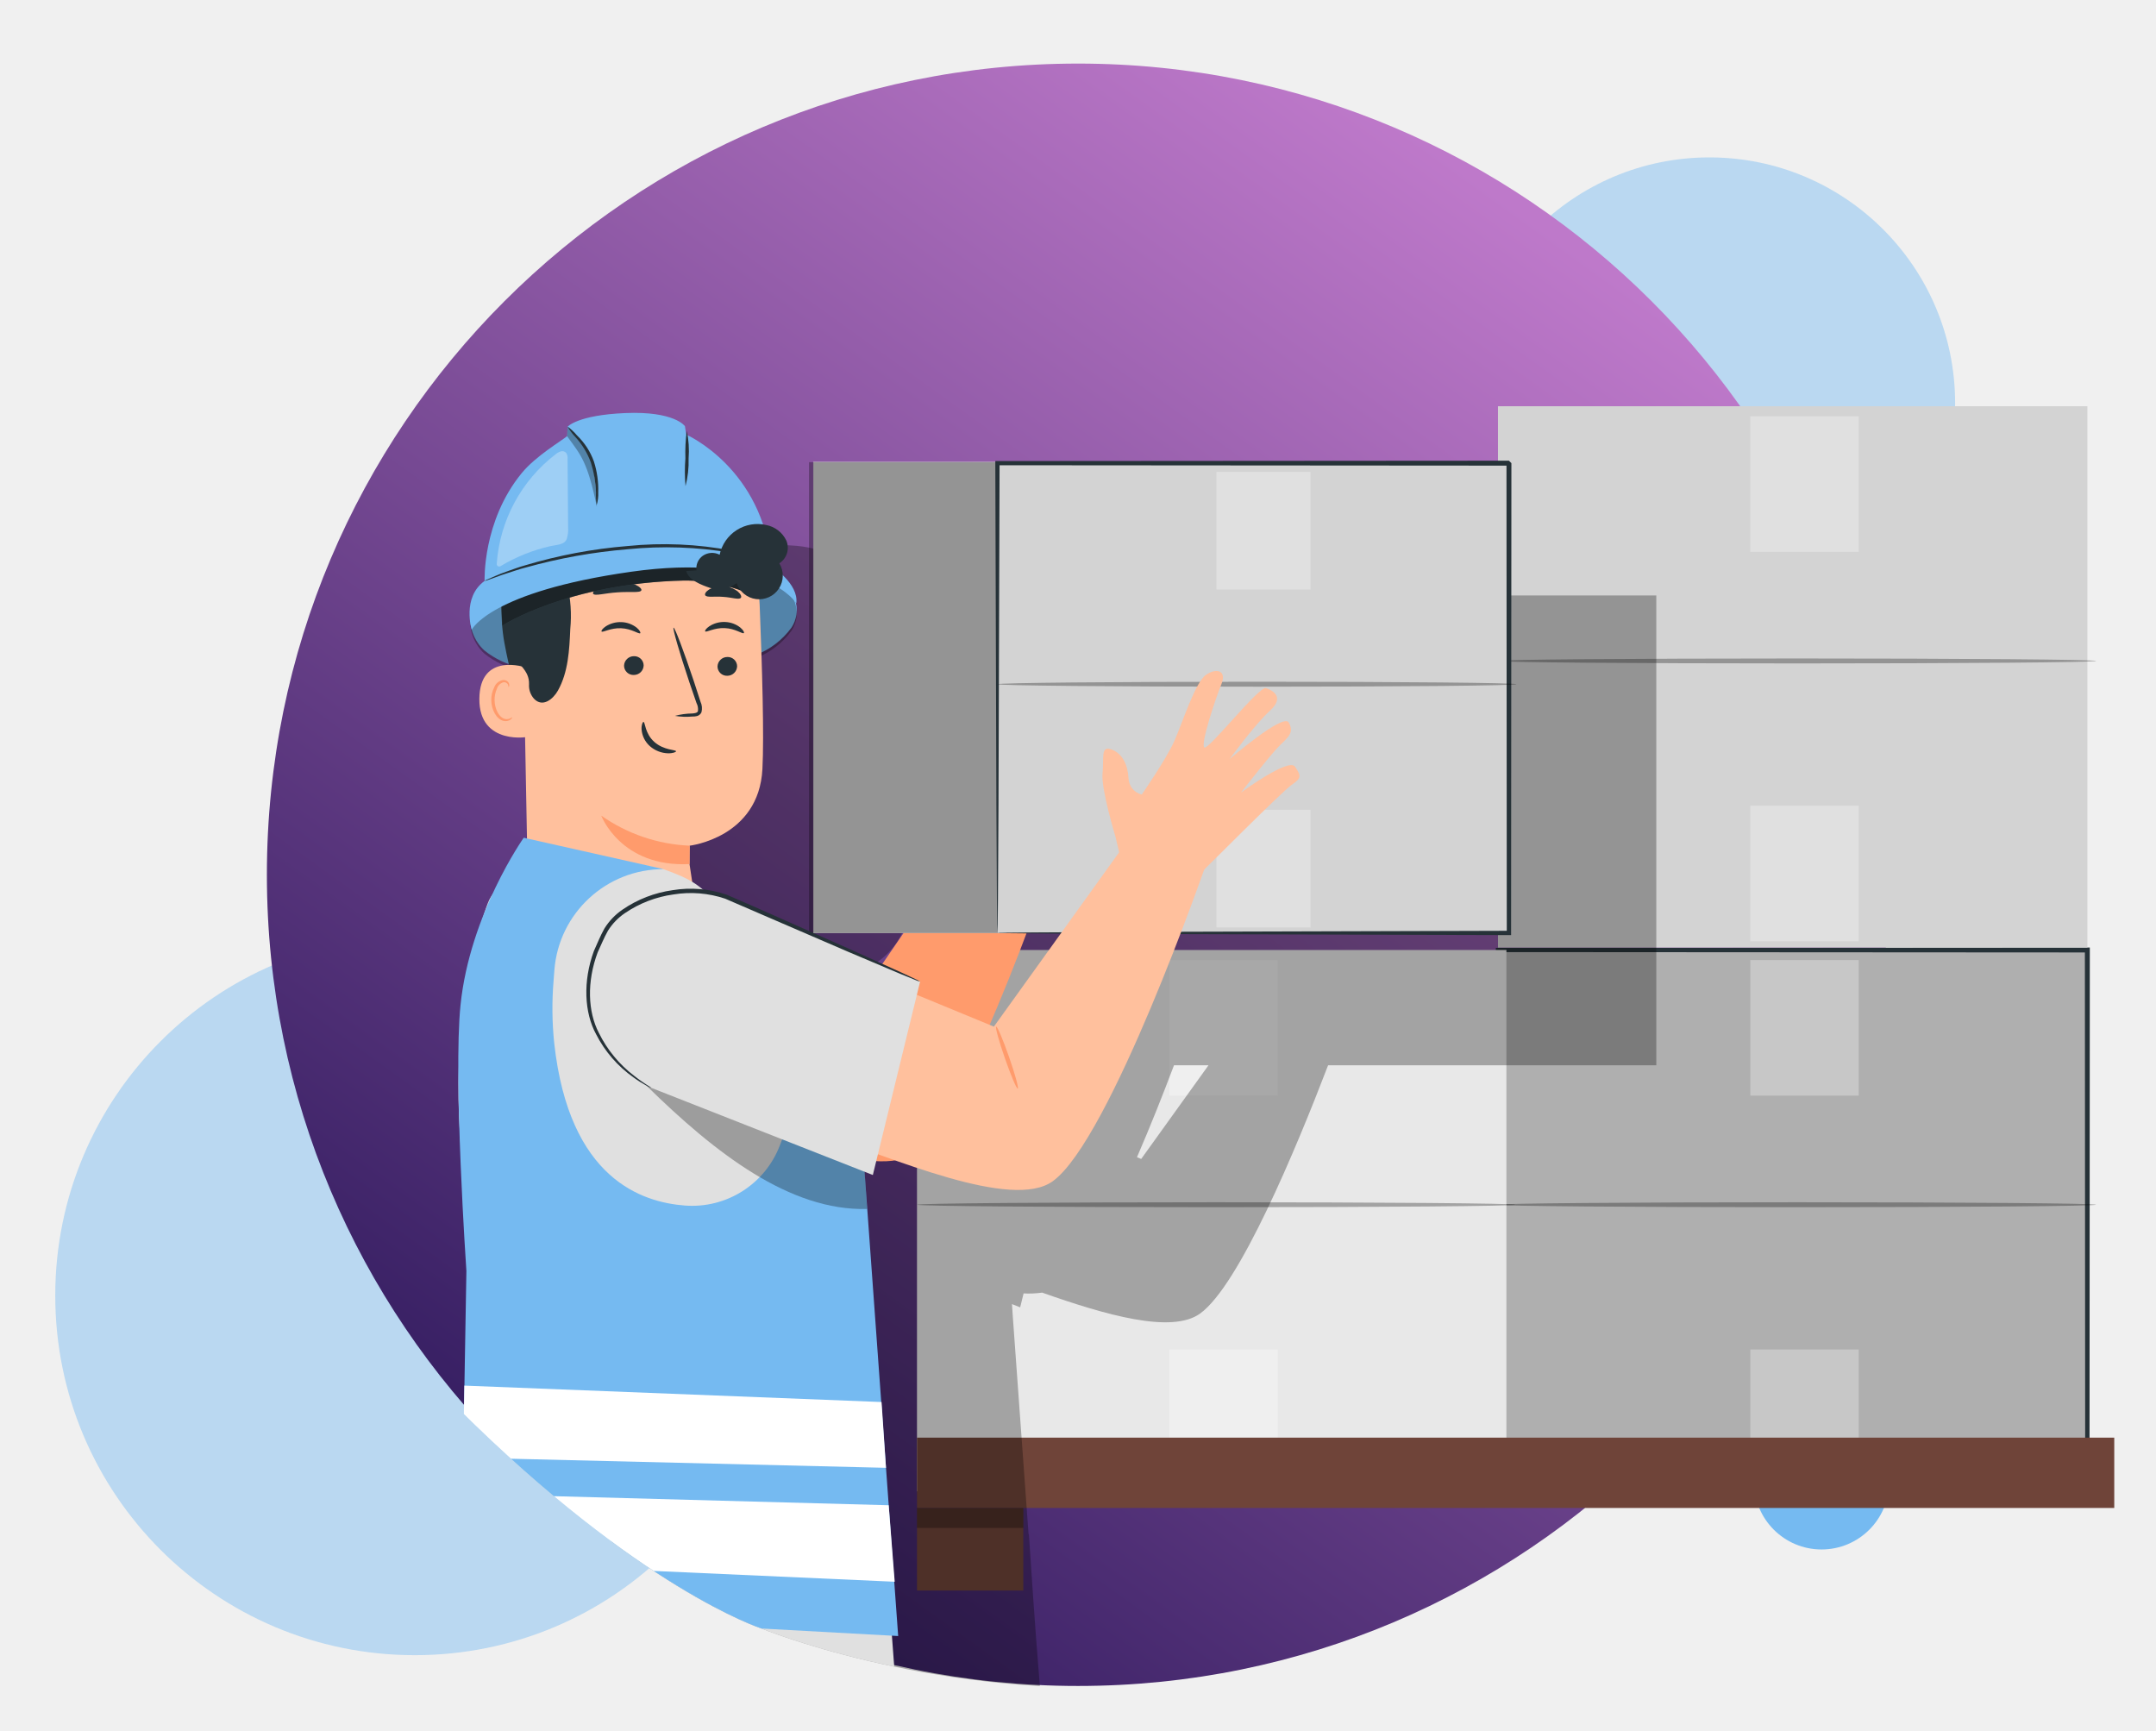
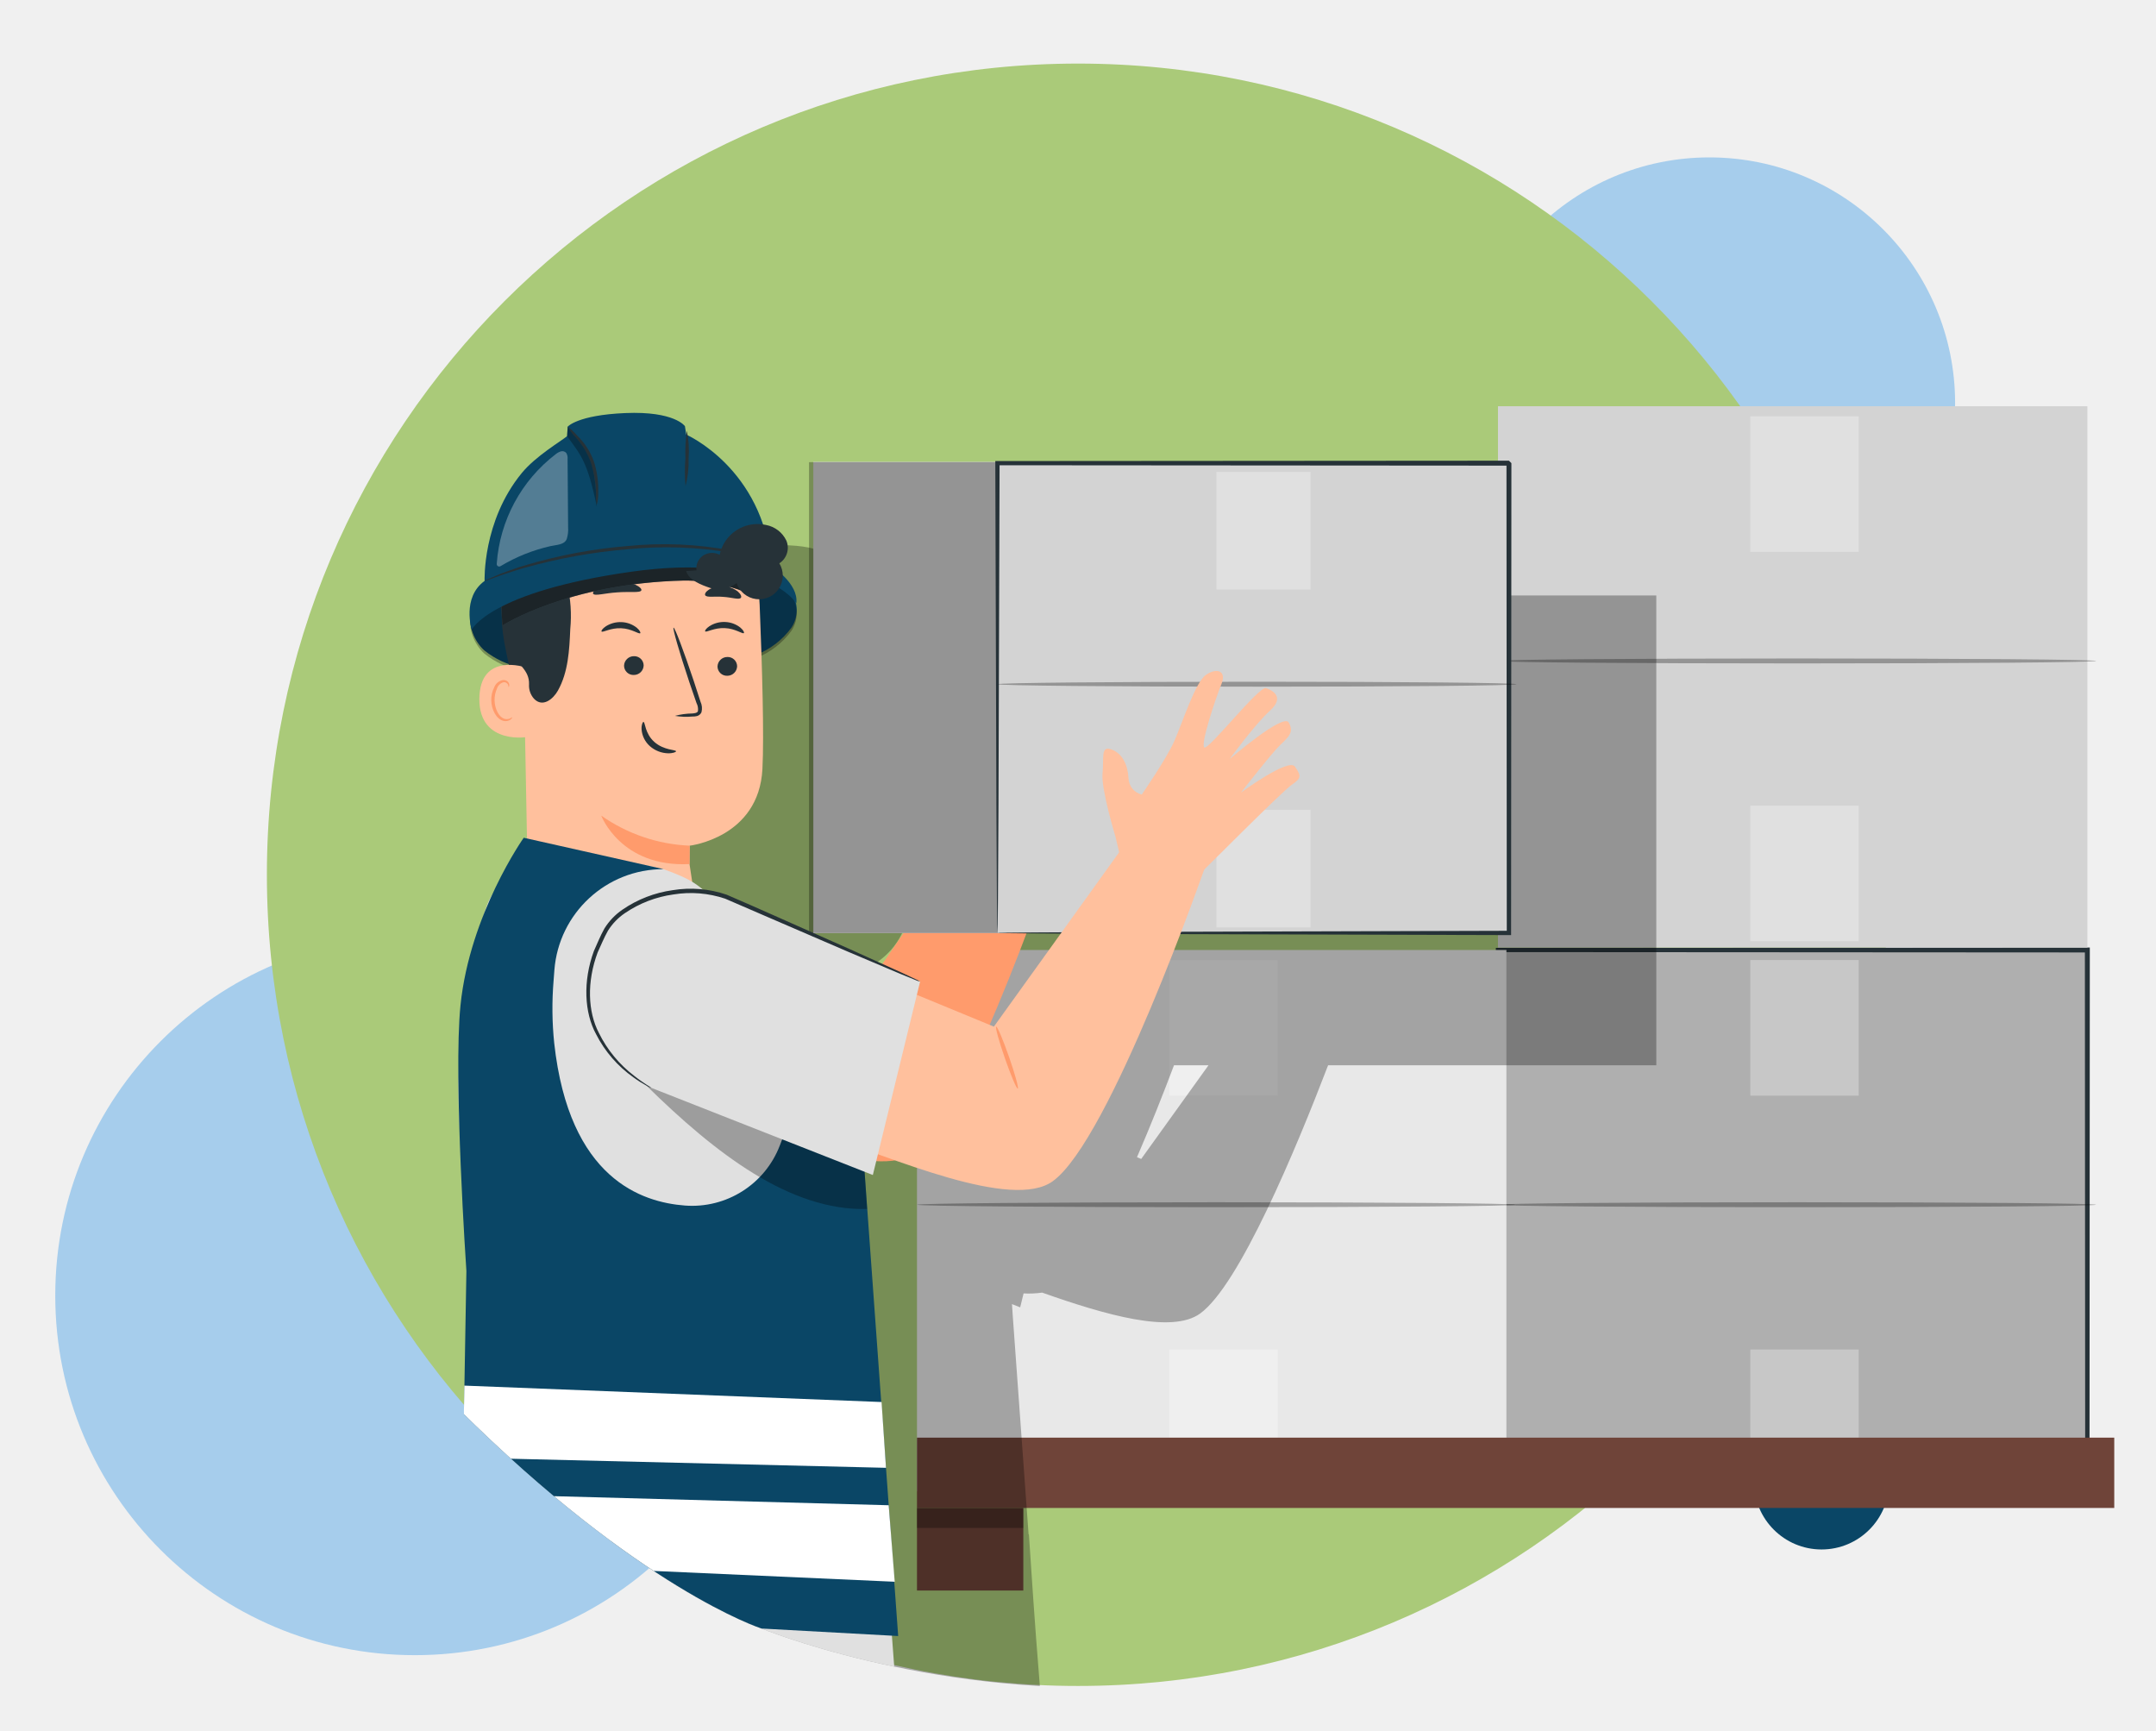
<svg xmlns="http://www.w3.org/2000/svg" width="400" height="321" viewBox="0 0 400 321">
  <defs>
-     <linearGradient id="linear-gradient" x1="0.814" y1="0.117" x2="0.236" y2="0.921" gradientUnits="objectBoundingBox">
-       <stop offset="0" stop-color="#be79ca" />
-       <stop offset="1" stop-color="#371f63" />
-     </linearGradient>
    <clipPath id="clip-path">
      <path id="Trazado_873802" data-name="Trazado 873802" d="M0,0H400V321L283.636,288.239S248.387,311.13,210,312.885s-68.832-10.82-68.832-10.82S118.659,294.774,85,261.295,0,321,0,321Z" transform="translate(1020 5255)" fill="#fff" stroke="#707070" stroke-width="1" />
    </clipPath>
    <clipPath id="clip-path-2">
      <rect id="Rectángulo_401260" data-name="Rectángulo 401260" width="307.256" height="283.268" fill="none" />
    </clipPath>
    <clipPath id="clip-path-4">
      <rect id="Rectángulo_401216" data-name="Rectángulo 401216" width="20.114" height="25.144" fill="none" />
    </clipPath>
    <clipPath id="clip-path-6">
      <rect id="Rectángulo_401219" data-name="Rectángulo 401219" width="110.955" height="0.92" fill="none" />
    </clipPath>
    <clipPath id="clip-path-9">
      <rect id="Rectángulo_401225" data-name="Rectángulo 401225" width="110.955" height="0.921" fill="none" />
    </clipPath>
    <clipPath id="clip-path-12">
      <rect id="Rectángulo_401231" data-name="Rectángulo 401231" width="110.954" height="0.92" fill="none" />
    </clipPath>
    <clipPath id="clip-path-13">
      <rect id="Rectángulo_401241" data-name="Rectángulo 401241" width="19.726" height="3.702" fill="none" />
    </clipPath>
    <clipPath id="clip-path-15">
      <rect id="Rectángulo_401243" data-name="Rectángulo 401243" width="194.96" height="257.482" fill="none" />
    </clipPath>
    <clipPath id="clip-path-17">
      <rect id="Rectángulo_401247" data-name="Rectángulo 401247" width="35.905" height="87.341" fill="none" />
    </clipPath>
    <clipPath id="clip-path-18">
      <rect id="Rectángulo_401250" data-name="Rectángulo 401250" width="17.455" height="21.82" fill="none" />
    </clipPath>
    <clipPath id="clip-path-20">
      <rect id="Rectángulo_401253" data-name="Rectángulo 401253" width="96.286" height="0.921" fill="none" />
    </clipPath>
    <clipPath id="clip-path-21">
      <rect id="Rectángulo_401254" data-name="Rectángulo 401254" width="60.566" height="23.113" fill="none" />
    </clipPath>
    <clipPath id="clip-path-22">
      <rect id="Rectángulo_401255" data-name="Rectángulo 401255" width="48.037" height="12.881" fill="none" />
    </clipPath>
    <clipPath id="clip-path-23">
      <rect id="Rectángulo_401256" data-name="Rectángulo 401256" width="5.53" height="14.917" fill="none" />
    </clipPath>
    <clipPath id="clip-path-24">
      <rect id="Rectángulo_401257" data-name="Rectángulo 401257" width="13.245" height="21.392" fill="none" />
    </clipPath>
    <clipPath id="clip-path-25">
      <rect id="Rectángulo_401258" data-name="Rectángulo 401258" width="40.929" height="22.879" fill="none" />
    </clipPath>
  </defs>
-   <g id="Grupo_1102802" data-name="Grupo 1102802" transform="translate(-180 -22853.916)">
+   <g id="Grupo_1204398" data-name="Grupo 1204398" transform="translate(-180 -22853.916)">
    <g id="Grupo_1100882" data-name="Grupo 1100882" transform="translate(-840 17598.916)">
      <g id="Grupo_1099960" data-name="Grupo 1099960" transform="translate(13718.387 17874.502)">
-         <path id="Trazado_145968" data-name="Trazado 145968" d="M66.711,0a66.711,66.711,0,1,0,66.711,66.711A66.711,66.711,0,0,0,66.711,0Z" transform="translate(-12688.135 -12445.871)" fill="#75baf1" opacity="0.444" />
-         <path id="Trazado_145969" data-name="Trazado 145969" d="M45.584,0A45.584,45.584,0,1,0,91.168,45.584,45.584,45.584,0,0,0,45.584,0Z" transform="translate(-12426.826 -12590.302)" fill="#75baf1" opacity="0.444" />
+         <path id="Trazado_145968" data-name="Trazado 145968" d="M66.711,0a66.711,66.711,0,1,0,66.711,66.711A66.711,66.711,0,0,0,66.711,0Z" transform="translate(-12688.135 -12445.871)" fill="#a6cdec" />
+         <path id="Trazado_145969" data-name="Trazado 145969" d="M45.584,0A45.584,45.584,0,1,0,91.168,45.584,45.584,45.584,0,0,0,45.584,0Z" transform="translate(-12426.826 -12590.302)" fill="#a6cdec" />
        <rect id="Rectángulo_34812" data-name="Rectángulo 34812" width="400" height="300" transform="translate(-12698.387 -12607.222)" fill="none" />
-         <path id="Trazado_145967" data-name="Trazado 145967" d="M150.485,0A150.485,150.485,0,1,0,300.971,150.485,150.485,150.485,0,0,0,150.485,0Z" transform="translate(-12648.872 -12607.707)" fill="url(#linear-gradient)" />
-         <path id="Trazado_145971" data-name="Trazado 145971" d="M12.533,0A12.533,12.533,0,1,0,25.066,12.533,12.533,12.533,0,0,0,12.533,0Z" transform="translate(-12372.968 -12357.124)" fill="#75baf1" />
+         <path id="Trazado_145967" data-name="Trazado 145967" d="M150.485,0A150.485,150.485,0,1,0,300.971,150.485,150.485,150.485,0,0,0,150.485,0Z" transform="translate(-12648.872 -12607.707)" fill="#aaca79" />
+         <path id="Trazado_145971" data-name="Trazado 145971" d="M12.533,0A12.533,12.533,0,1,0,25.066,12.533,12.533,12.533,0,0,0,12.533,0Z" transform="translate(-12372.968 -12357.124)" fill="#0a4666" />
        <path id="Elipse_4044" data-name="Elipse 4044" d="M17,4.594A12.4,12.4,0,1,1,4.594,17,12.417,12.417,0,0,1,17,4.594M17,0a17,17,0,1,0,17,17A17,17,0,0,0,17,0Z" transform="translate(-12406.962 -12500.362)" fill="#fff" />
      </g>
      <g id="Enmascarar_grupo_1098691" data-name="Enmascarar grupo 1098691" clip-path="url(#clip-path)">
        <g id="Grupo_1100956" data-name="Grupo 1100956" transform="translate(1105 5330.355)">
          <g id="Grupo_1100955" data-name="Grupo 1100955" transform="translate(0 0)" clip-path="url(#clip-path-2)">
            <rect id="Rectángulo_401214" data-name="Rectángulo 401214" width="109.354" height="100.431" transform="translate(192.917 100.878)" fill="#afafaf" />
            <g id="Grupo_1100920" data-name="Grupo 1100920">
              <g id="Grupo_1100919" data-name="Grupo 1100919" clip-path="url(#clip-path-2)">
                <path id="Trazado_873877" data-name="Trazado 873877" d="M2.952,157.714s.03-.654.044-1.88q.016-1.885.044-5.4c.025-4.741.058-11.641.1-20.411.049-17.561.118-42.616.2-72.741l-.392.392,109.345.067h.009l-.459-.459c.021,36.6.041,71,.057,100.431l.4-.4-79.071.2-22.309.106-5.913.048-1.529.023a5.023,5.023,0,0,0-.532.023,3.666,3.666,0,0,0,.488.023l1.484.023,5.834.048,22.217.106,79.33.2.4,0v-.4c.016-29.435.035-63.835.057-100.431v-.461h-.47L2.952,56.891H2.56v.392c.083,30.227.154,55.369.2,72.988.044,8.735.078,15.6.1,20.325q.029,3.462.044,5.323c.016,1.2.044,1.8.044,1.8" transform="translate(189.964 43.595)" fill="#263238" />
                <g id="Grupo_1100885" data-name="Grupo 1100885" transform="translate(239.731 102.751)" opacity="0.3">
                  <g id="Grupo_1100884" data-name="Grupo 1100884">
                    <g id="Grupo_1100883" data-name="Grupo 1100883" clip-path="url(#clip-path-4)">
                      <rect id="Rectángulo_401215" data-name="Rectángulo 401215" width="20.114" height="25.144" transform="translate(0 0)" fill="#fff" />
                    </g>
                  </g>
                </g>
                <g id="Grupo_1100888" data-name="Grupo 1100888" transform="translate(239.731 174.991)" opacity="0.3">
                  <g id="Grupo_1100887" data-name="Grupo 1100887">
                    <g id="Grupo_1100886" data-name="Grupo 1100886" clip-path="url(#clip-path-4)">
                      <rect id="Rectángulo_401217" data-name="Rectángulo 401217" width="20.114" height="25.144" transform="translate(0 -0.001)" fill="#fff" />
                    </g>
                  </g>
                </g>
                <g id="Grupo_1100891" data-name="Grupo 1100891" transform="translate(192.93 147.676)" opacity="0.3">
                  <g id="Grupo_1100890" data-name="Grupo 1100890">
                    <g id="Grupo_1100889" data-name="Grupo 1100889" clip-path="url(#clip-path-6)">
                      <path id="Trazado_873878" data-name="Trazado 873878" d="M1.908,84.024c0,.254,24.84.459,55.475.459s55.48-.2,55.48-.459-24.835-.459-55.48-.459-55.475.205-55.475.459" transform="translate(-1.909 -83.564)" />
                    </g>
                  </g>
                </g>
                <path id="Trazado_873924" data-name="Trazado 873924" d="M0,0H109.354V100.431H0Z" transform="translate(192.917 0)" fill="#d3d3d3" />
                <g id="Grupo_1100894" data-name="Grupo 1100894" transform="translate(239.731 1.875)" opacity="0.3">
                  <g id="Grupo_1100893" data-name="Grupo 1100893">
                    <g id="Grupo_1100892" data-name="Grupo 1100892" clip-path="url(#clip-path-4)">
                      <rect id="Rectángulo_401221" data-name="Rectángulo 401221" width="20.114" height="25.144" transform="translate(0)" fill="#fff" />
                    </g>
                  </g>
                </g>
                <g id="Grupo_1100897" data-name="Grupo 1100897" transform="translate(239.731 74.114)" opacity="0.3">
                  <g id="Grupo_1100896" data-name="Grupo 1100896">
                    <g id="Grupo_1100895" data-name="Grupo 1100895" clip-path="url(#clip-path-4)">
                      <rect id="Rectángulo_401223" data-name="Rectángulo 401223" width="20.114" height="25.144" transform="translate(0)" fill="#fff" />
                    </g>
                  </g>
                </g>
                <g id="Grupo_1100900" data-name="Grupo 1100900" transform="translate(192.93 46.799)" opacity="0.3">
                  <g id="Grupo_1100899" data-name="Grupo 1100899">
                    <g id="Grupo_1100898" data-name="Grupo 1100898" clip-path="url(#clip-path-9)">
                      <path id="Trazado_873879" data-name="Trazado 873879" d="M1.908,26.941c0,.256,24.84.461,55.475.461s55.48-.2,55.48-.461-24.835-.459-55.48-.459-55.475.2-55.475.459" transform="translate(-1.909 -26.482)" />
                    </g>
                  </g>
                </g>
                <rect id="Rectángulo_401226" data-name="Rectángulo 401226" width="109.356" height="100.431" transform="translate(85.127 100.878)" fill="#e8e8e8" />
                <g id="Grupo_1100903" data-name="Grupo 1100903" transform="translate(131.941 102.751)" opacity="0.3">
                  <g id="Grupo_1100902" data-name="Grupo 1100902">
                    <g id="Grupo_1100901" data-name="Grupo 1100901" clip-path="url(#clip-path-4)">
                      <rect id="Rectángulo_401227" data-name="Rectángulo 401227" width="20.114" height="25.144" transform="translate(-0.001 0)" fill="#fff" />
                    </g>
                  </g>
                </g>
                <g id="Grupo_1100906" data-name="Grupo 1100906" transform="translate(131.941 174.991)" opacity="0.3">
                  <g id="Grupo_1100905" data-name="Grupo 1100905">
                    <g id="Grupo_1100904" data-name="Grupo 1100904" clip-path="url(#clip-path-4)">
                      <rect id="Rectángulo_401229" data-name="Rectángulo 401229" width="20.114" height="25.144" transform="translate(-0.001 -0.001)" fill="#fff" />
                    </g>
                  </g>
                </g>
                <g id="Grupo_1100909" data-name="Grupo 1100909" transform="translate(85.141 147.676)" opacity="0.3">
                  <g id="Grupo_1100908" data-name="Grupo 1100908">
                    <g id="Grupo_1100907" data-name="Grupo 1100907" clip-path="url(#clip-path-12)">
                      <path id="Trazado_873880" data-name="Trazado 873880" d="M62.9,84.024c0,.254,24.84.459,55.475.459s55.48-.2,55.48-.459-24.835-.459-55.48-.459S62.9,83.77,62.9,84.024" transform="translate(-62.901 -83.564)" />
                    </g>
                  </g>
                </g>
                <rect id="Rectángulo_401232" data-name="Rectángulo 401232" width="222.129" height="13.046" transform="translate(85.127 191.34)" fill="#6f4439" />
                <rect id="Rectángulo_401239" data-name="Rectángulo 401239" width="19.726" height="15.324" transform="translate(85.127 204.386)" fill="#6f4439" />
                <g id="Grupo_1100918" data-name="Grupo 1100918" transform="translate(85.127 204.385)" opacity="0.3">
                  <g id="Grupo_1100917" data-name="Grupo 1100917">
                    <g id="Grupo_1100916" data-name="Grupo 1100916" clip-path="url(#clip-path-13)">
                      <rect id="Rectángulo_401240" data-name="Rectángulo 401240" width="19.726" height="3.702" transform="translate(0 -0.001)" />
                    </g>
                  </g>
                </g>
              </g>
            </g>
            <g id="Grupo_1100925" data-name="Grupo 1100925">
              <g id="Grupo_1100924" data-name="Grupo 1100924" clip-path="url(#clip-path-2)">
                <g id="Grupo_1100923" data-name="Grupo 1100923" transform="translate(27.335 25.785)" opacity="0.3">
                  <g id="Grupo_1100922" data-name="Grupo 1100922">
                    <g id="Grupo_1100921" data-name="Grupo 1100921" clip-path="url(#clip-path-15)">
                      <path id="Trazado_873881" data-name="Trazado 873881" d="M48.564,234.018l.106-6.192.221-12.726.115-6.7.217-13.35h.014L49.6,173.8s-1-14.647-1.37-28.716c-.064-1.58-.09-3.1-.1-4.605a153.834,153.834,0,0,1,.375-16.009,63.993,63.993,0,0,1,4.544-17.423c.163-.486.329-.972.52-1.472a8.027,8.027,0,0,1,.716-1.384,72.944,72.944,0,0,1,5.954-10.776l.6.136-.352-18.784c-2.349.272-8.541-.032-8.484-7.115.041-5.15,2.994-6.263,5.455-6.3-.018-.08-.039-.157-.057-.237a12.8,12.8,0,0,1-4.455-2.448A8.328,8.328,0,0,1,50.6,54.8l-.011.019s-1.861-5.975,2.391-9.053c0,0-.436-11.054,6.88-19.993,2.615-3.2,7.428-6,8.419-6.86l.118-1.762s1.792-2.145,10.671-2.524c9.174-.391,11.08,2.432,11.08,2.432l.226,1.461c.028-.378.065-.613.117-.617s.129.316.191.861A29.153,29.153,0,0,1,104.631,35.32c.2.028.4.03.59.074a5.248,5.248,0,0,1,3.727,2.854,3.421,3.421,0,0,1-1.279,4.255,4.085,4.085,0,0,1,.553,2.122c1.357,1.283,2.872,3.215,2.594,5.291,0,0-.042-.067-.125-.18a5.669,5.669,0,0,1-.771,4.7A14.113,14.113,0,0,1,104.341,59c.286,8.732.433,17.05.191,21.668-.668,12.745-13.5,14.217-13.5,14.217v0L91.005,98.3l.5,3.3A14.889,14.889,0,0,1,93.444,103a18.19,18.19,0,0,1,4.439.968c2.964,1.255,5.777,2.531,8.479,3.715l14.318,6.362,6.109,2.764,3.932-5.736H113.993V23.733h35.9v.187h93.138v87.152H182.141c-5.977,15.6-16.5,40.865-23.769,46.073-5.247,3.761-17.412.293-29.281-3.9a17.342,17.342,0,0,1-3.446.147l-.631,2.584-1.522-.6.156,2.34,2.923,40.37.06,0,.824,12.194.528,7.306,1.09,13.839-.088,0,.73,10.073-1.168-.064.527,7.025c-.7.069-1.428.129-2.142.194l3.851,23.416H49.218a171.736,171.736,0,0,1,.3-23.179c-.481-.023-.956-.044-1.439-.069Zm98.9-105.567,12.487-17.379h-6.4c-2.025,5.364-4.386,11.331-6.869,17.055Z" transform="translate(-48.076 -14.591)" />
                    </g>
                  </g>
                </g>
              </g>
            </g>
            <g id="Grupo_1100954" data-name="Grupo 1100954">
              <g id="Grupo_1100953" data-name="Grupo 1100953" clip-path="url(#clip-path-2)">
                <path id="Trazado_873882" data-name="Trazado 873882" d="M121.86,55.145a26.732,26.732,0,0,1,10.723,2.129l45.287,19.577,23.26-33.931,14.21,4.056S198.454,97.9,188.273,105.546c-7.193,5.4-28.012-4.111-42.037-9.262-7.73-2.84-19.75-5.295-27.685-9.145l-7.975-26.3c2.092-3.409,6.233-5.406,11.285-5.694" transform="translate(-103.496 32.93)" fill="#ff9b6c" />
                <path id="Trazado_873883" data-name="Trazado 873883" d="M102.764,39.341c1.947.737,2.909,2.856,3.029,5.364a3.171,3.171,0,0,0,2.342,3.01,89.159,89.159,0,0,0,5.774-9.948c1.451-3.434,3.683-10.867,5.584-12.25s3.734-.793,2.732,1.744S118.5,38.369,119.2,38.972s9.681-11.4,10.9-11,3.37,1.681.732,4.176-7.18,9.022-7.18,9.022,9.539-8.638,10.5-6.818,0,2.646-1.541,4.2-6.906,8.787-6.906,8.787,8.451-6.507,9.548-4.8,1.184,2.108-.58,3.375-15.956,16.288-16.506,16.759l-5.786,4.948L104.3,59.168l-.818-3.637s-2.568-8.848-2.29-11.727-.38-5.2,1.568-4.462" transform="translate(-7.588 19.018)" fill="#ff9b6c" />
                <path id="Trazado_873884" data-name="Trazado 873884" d="M188.741,100.6l8.368-35.883s-28.751-13.489-34.171-15.684c-7.527-3.048-19.157-.025-21.652,6.475-7.758,20.229,8.269,28.931,8.269,28.931Z" transform="translate(-135.788 36.706)" fill="#e0e0e0" />
                <path id="Trazado_873923" data-name="Trazado 873923" d="M0,0H35.9V87.34H0Z" transform="translate(65.917 10.379)" fill="#d3d3d3" />
                <path id="Trazado_873885" data-name="Trazado 873885" d="M116.222,93.276h35.993V5.848H116.222Zm35.9-.09H116.31V5.935h35.814Z" transform="translate(-50.349 4.487)" fill="#d3d3d3" />
                <g id="Grupo_1100928" data-name="Grupo 1100928" transform="translate(69.096 10.377)" opacity="0.3">
                  <g id="Grupo_1100927" data-name="Grupo 1100927" transform="translate(-4)">
                    <g id="Grupo_1100926" data-name="Grupo 1100926" clip-path="url(#clip-path-17)">
                      <rect id="Rectángulo_401246" data-name="Rectángulo 401246" width="35.905" height="87.34" transform="translate(0 0.002)" />
                    </g>
                  </g>
                </g>
                <rect id="Rectángulo_401248" data-name="Rectángulo 401248" width="94.896" height="87.154" transform="translate(100.062 10.564)" fill="#d3d3d3" />
                <path id="Trazado_873886" data-name="Trazado 873886" d="M63.678,93.33s.028-.573.044-1.636q.016-1.651.044-4.69c.025-4.125.058-10.11.1-17.718.049-15.244.118-36.977.2-63.109l-.392.392c27.394.019,59.994.046,94.889.069h.007l-.459-.461c.021,31.757.041,61.611.057,87.154l.4-.4-68.6.2-19.365.108c-2.218.021-3.936.035-5.136.048-.562.007-1,.016-1.331.023a3.708,3.708,0,0,0-.465.021,2.416,2.416,0,0,0,.419.023c.322.007.744.012,1.287.023l5.058.048,19.273.108c16.7.049,40.457.12,68.86.2l.4,0v-.4c.016-25.543.035-55.4.057-87.154l-.461-.459h-.007c-34.9.027-67.5.049-94.889.067h-.394l0,.392c.083,26.234.152,48.052.2,63.357.044,7.569.078,13.526.1,17.63.019,1.992.034,3.533.044,4.614.016,1.041.044,1.553.044,1.553" transform="translate(36.384 4.386)" fill="#263238" />
                <g id="Grupo_1100931" data-name="Grupo 1100931" transform="translate(140.687 12.19)" opacity="0.3">
                  <g id="Grupo_1100930" data-name="Grupo 1100930">
                    <g id="Grupo_1100929" data-name="Grupo 1100929" clip-path="url(#clip-path-18)">
                      <rect id="Rectángulo_401249" data-name="Rectángulo 401249" width="17.455" height="21.82" transform="translate(-0.001)" fill="#fff" />
                    </g>
                  </g>
                </g>
                <g id="Grupo_1100934" data-name="Grupo 1100934" transform="translate(140.687 74.879)" opacity="0.3">
                  <g id="Grupo_1100933" data-name="Grupo 1100933">
                    <g id="Grupo_1100932" data-name="Grupo 1100932" clip-path="url(#clip-path-18)">
                      <rect id="Rectángulo_401251" data-name="Rectángulo 401251" width="17.455" height="21.82" transform="translate(-0.001)" fill="#fff" />
                    </g>
                  </g>
                </g>
                <g id="Grupo_1100937" data-name="Grupo 1100937" transform="translate(100.074 51.115)" opacity="0.3">
                  <g id="Grupo_1100936" data-name="Grupo 1100936">
                    <g id="Grupo_1100935" data-name="Grupo 1100935" clip-path="url(#clip-path-20)">
                      <path id="Trazado_873887" data-name="Trazado 873887" d="M62.752,29.383c0,.254,21.557.459,48.141.459s48.144-.2,48.144-.459-21.551-.459-48.144-.459-48.141.2-48.141.459" transform="translate(-62.752 -28.924)" />
                    </g>
                  </g>
                </g>
-                 <path id="Trazado_873888" data-name="Trazado 873888" d="M197.942,22.8a6.882,6.882,0,0,0-3.448-3.287c-14.571-5.906-31.207-5.037-46.147-.186-3.883,1.262-8.025,3.087-9.8,6.8l-.018.246c-.744,2.418.532,5.466,2.407,7.148a15.78,15.78,0,0,0,6.761,3.151c11.559,2.974,23.76,1.889,35.5-.207a38.255,38.255,0,0,0,8.108-2.124A14.743,14.743,0,0,0,197.9,29.28a5.959,5.959,0,0,0,.037-6.484" transform="translate(-136.061 11.799)" fill="#75baf1" />
+                 <path id="Trazado_873888" data-name="Trazado 873888" d="M197.942,22.8a6.882,6.882,0,0,0-3.448-3.287c-14.571-5.906-31.207-5.037-46.147-.186-3.883,1.262-8.025,3.087-9.8,6.8l-.018.246c-.744,2.418.532,5.466,2.407,7.148a15.78,15.78,0,0,0,6.761,3.151c11.559,2.974,23.76,1.889,35.5-.207a38.255,38.255,0,0,0,8.108-2.124A14.743,14.743,0,0,0,197.9,29.28a5.959,5.959,0,0,0,.037-6.484" transform="translate(-136.061 11.799)" fill="#0a4666" />
                <g id="Grupo_1100940" data-name="Grupo 1100940" transform="translate(2.257 27.761)" opacity="0.3">
                  <g id="Grupo_1100939" data-name="Grupo 1100939">
                    <g id="Grupo_1100938" data-name="Grupo 1100938" clip-path="url(#clip-path-21)">
                      <path id="Trazado_873889" data-name="Trazado 873889" d="M197.942,22.8a6.882,6.882,0,0,0-3.448-3.287c-14.571-5.906-31.207-5.037-46.147-.186-3.883,1.262-8.025,3.087-9.8,6.8l-.018.246c-.744,2.418.532,5.466,2.407,7.148a15.78,15.78,0,0,0,6.761,3.151c11.559,2.974,23.76,1.889,35.5-.207a38.255,38.255,0,0,0,8.108-2.124A14.743,14.743,0,0,0,197.9,29.28a5.959,5.959,0,0,0,.037-6.484" transform="translate(-138.317 -15.379)" />
                    </g>
                  </g>
                </g>
                <path id="Trazado_873890" data-name="Trazado 873890" d="M169.609,49.5A92.1,92.1,0,0,1,165.4,34.186a32.165,32.165,0,0,1,1.046-15.709c.269-.758,2.587-5.844,3.39-5.777.573.049-.834,4.784-.539,5.277,2.824,4.7,3.651,10.389,3.285,15.861A71.794,71.794,0,0,1,169.609,49.5" transform="translate(-156.815 9.743)" fill="#263238" />
                <path id="Trazado_873891" data-name="Trazado 873891" d="M185.831,30.8a23.777,23.777,0,0,0-22.81-22.79l-1.23-.049c-13.3.246-20.519,11.674-19.906,24.96l.806,42.922,31.3,10.815-1.177-7.823s.007-3.411.026-3.411c0,0,12.832-1.474,13.5-14.217.322-6.157-.046-18.888-.512-30.407" transform="translate(-129.888 6.106)" fill="#ffc09d" />
                <path id="Trazado_873892" data-name="Trazado 873892" d="M165.962,48.553a30.822,30.822,0,0,1-16.405-5.572s3.61,9.623,16.379,8.983Z" transform="translate(-123.006 32.976)" fill="#ff9b6c" />
                <path id="Trazado_873893" data-name="Trazado 873893" d="M148.216,28.044a1.823,1.823,0,0,1-1.829,1.767,1.743,1.743,0,0,1-1.811-1.718,1.823,1.823,0,0,1,1.827-1.767,1.744,1.744,0,0,1,1.813,1.718" transform="translate(-96.458 20.198)" fill="#263238" />
                <path id="Trazado_873894" data-name="Trazado 873894" d="M151.045,24.71c-.235.228-1.575-.848-3.533-.921-1.958-.1-3.435.85-3.639.6-.1-.11.147-.53.792-.961a4.992,4.992,0,0,1,2.923-.774,4.8,4.8,0,0,1,2.8,1.029c.585.488.771.924.656,1.027" transform="translate(-98.039 17.378)" fill="#263238" />
                <path id="Trazado_873895" data-name="Trazado 873895" d="M158.028,27.96a1.823,1.823,0,0,1-1.829,1.767,1.742,1.742,0,0,1-1.811-1.718,1.823,1.823,0,0,1,1.827-1.767,1.743,1.743,0,0,1,1.813,1.718" transform="translate(-123.61 20.133)" fill="#263238" />
                <path id="Trazado_873896" data-name="Trazado 873896" d="M161.925,24.724c-.235.228-1.576-.848-3.534-.921-1.956-.1-3.434.85-3.639.6-.1-.11.145-.53.793-.96a5,5,0,0,1,2.923-.776,4.822,4.822,0,0,1,2.8,1.029c.581.488.77.926.656,1.027" transform="translate(-128.145 17.389)" fill="#263238" />
                <path id="Trazado_873897" data-name="Trazado 873897" d="M148.522,39.612a12.97,12.97,0,0,1,3.206-.447c.5-.032.979-.111,1.078-.451a2.554,2.554,0,0,0-.276-1.5q-.631-1.842-1.327-3.868c-1.838-5.507-3.146-10.027-2.925-10.1s1.893,4.331,3.731,9.838c.442,1.359.864,2.653,1.265,3.89a2.9,2.9,0,0,1,.18,1.976,1.263,1.263,0,0,1-.852.7,3.342,3.342,0,0,1-.855.083,12.757,12.757,0,0,1-3.225-.124" transform="translate(-108.314 17.838)" fill="#263238" />
                <path id="Trazado_873898" data-name="Trazado 873898" d="M151.352,33.145c.32-.005.239,2.121,2,3.7s4.033,1.439,4.038,1.737c.025.134-.521.392-1.479.38a5.31,5.31,0,0,1-3.375-1.327,4.617,4.617,0,0,1-1.539-3.1c-.046-.892.212-1.41.357-1.393" transform="translate(-116.965 25.429)" fill="#263238" />
                <path id="Trazado_873899" data-name="Trazado 873899" d="M163.6,20.034c-.214.525-2.161.194-4.471.38-2.313.138-4.194.737-4.48.247-.127-.235.216-.723.986-1.209a7.8,7.8,0,0,1,6.82-.477c.831.373,1.239.809,1.145,1.059" transform="translate(-129.609 14.123)" fill="#263238" />
                <path id="Trazado_873900" data-name="Trazado 873900" d="M150.805,21.053c-.362.431-1.695-.085-3.317-.171-1.619-.143-3.008.18-3.306-.3-.129-.232.1-.668.723-1.066a4.807,4.807,0,0,1,5.337.378c.555.481.725.947.564,1.158" transform="translate(-98.347 14.487)" fill="#263238" />
                <path id="Trazado_873901" data-name="Trazado 873901" d="M175.062,27.675c-.214-.1-8.658-2.942-8.728,5.786s9.356,7.161,9.373,6.912-.645-12.7-.645-12.7" transform="translate(-162.4 20.833)" fill="#ffc09d" />
                <path id="Trazado_873902" data-name="Trazado 873902" d="M172.062,35.663c-.039-.028-.154.1-.412.221a1.521,1.521,0,0,1-1.136.014c-.919-.346-1.684-1.817-1.714-3.39a5.021,5.021,0,0,1,.444-2.174,1.756,1.756,0,0,1,1.154-1.158.773.773,0,0,1,.894.424c.115.244.058.419.1.433.023.023.187-.145.12-.505a.96.96,0,0,0-.339-.55,1.14,1.14,0,0,0-.838-.228,2.133,2.133,0,0,0-1.6,1.34,5.143,5.143,0,0,0-.548,2.428c.042,1.76.93,3.413,2.188,3.787a1.626,1.626,0,0,0,1.393-.219c.272-.214.32-.408.29-.424" transform="translate(-162.043 22.053)" fill="#ff9b6c" />
                <path id="Trazado_873903" data-name="Trazado 873903" d="M187.092,17.008c1.412-.781-2.831-5.353-6.3-6.924-5.249-2.377-13.263-3.837-18.1-2.46-5.823,1.656-10.66,4.558-13.581,9.861a34.33,34.33,0,0,0-3.838,17.533A10.417,10.417,0,0,0,146.5,40.35c1.219,1.928,3.561,3.142,3.46,5.8a3.658,3.658,0,0,0,.908,2.665c1.6,1.7,3.55.1,4.448-1.5,1.916-3.42,2.126-7.5,2.292-11.418a25.561,25.561,0,0,0-.558-8.3c-.428-1.454-1.115-2.829-1.461-4.3a5.241,5.241,0,0,1,.615-4.36,5.554,5.554,0,0,1,.707-.717,9.108,9.108,0,0,1,9.03-1.727c4.916,1.735,13.312,4.326,15.5,2.656,3.153-2.4,3.906-3.967,3.906-3.967Z" transform="translate(-136.807 5.441)" fill="#263238" />
                <path id="Trazado_873904" data-name="Trazado 873904" d="M190.2,23.6a30.275,30.275,0,0,0-13.97-3.329c-21.59.5-33.692,8.347-33.692,8.347l-.316-6.282s31.524-6.588,31.743-6.6,9.732,1.527,9.956,1.6,5.869.942,5.869.942a18,18,0,0,1,.41,5.318" transform="translate(-134.337 12.071)" fill="#455a64" />
                <g id="Grupo_1100943" data-name="Grupo 1100943" transform="translate(7.884 27.805)" opacity="0.6">
                  <g id="Grupo_1100942" data-name="Grupo 1100942">
                    <g id="Grupo_1100941" data-name="Grupo 1100941" clip-path="url(#clip-path-22)">
                      <path id="Trazado_873905" data-name="Trazado 873905" d="M190.2,23.6a30.275,30.275,0,0,0-13.97-3.329c-21.59.5-33.692,8.347-33.692,8.347l-.316-6.282s31.524-6.588,31.743-6.6,9.732,1.527,9.956,1.6,5.869.942,5.869.942a18,18,0,0,1,.41,5.318" transform="translate(-142.221 -15.734)" />
                    </g>
                  </g>
                </g>
-                 <path id="Trazado_873906" data-name="Trazado 873906" d="M198.972,36.026s-5.662-9.395-30.651-5.851c-26.217,3.716-29.573,10.754-29.573,10.754s-1.861-5.975,2.391-9.053c0,0-.436-11.054,6.88-19.993,2.615-3.2,7.428-6,8.419-6.862l.118-1.76s1.792-2.145,10.671-2.524c9.174-.392,11.08,2.432,11.08,2.432l.24,1.564S192.836,10.954,194.4,29.16c0,0,5.058,3.213,4.57,6.866" transform="translate(-136.232 0.536)" fill="#75baf1" />
+                 <path id="Trazado_873906" data-name="Trazado 873906" d="M198.972,36.026s-5.662-9.395-30.651-5.851c-26.217,3.716-29.573,10.754-29.573,10.754s-1.861-5.975,2.391-9.053c0,0-.436-11.054,6.88-19.993,2.615-3.2,7.428-6,8.419-6.862l.118-1.76s1.792-2.145,10.671-2.524c9.174-.392,11.08,2.432,11.08,2.432l.24,1.564S192.836,10.954,194.4,29.16c0,0,5.058,3.213,4.57,6.866" transform="translate(-136.232 0.536)" fill="#0a4666" />
                <g id="Grupo_1100946" data-name="Grupo 1100946" transform="translate(20.206 3.798)" opacity="0.3">
                  <g id="Grupo_1100945" data-name="Grupo 1100945">
                    <g id="Grupo_1100944" data-name="Grupo 1100944" clip-path="url(#clip-path-23)">
                      <path id="Trazado_873907" data-name="Trazado 873907" d="M159.419,2.149c1.507,1.709,4.114,4.655,4.634,7.178a50.79,50.79,0,0,1,.778,7.739c-1.734-8.49-3-9.681-5.53-13.157Z" transform="translate(-159.301 -2.149)" />
                    </g>
                  </g>
                </g>
                <path id="Trazado_873908" data-name="Trazado 873908" d="M140.932,21.287a1.943,1.943,0,0,1,.493-.26c.4-.175.88-.387,1.463-.642.634-.281,1.421-.6,2.356-.917s1.978-.735,3.176-1.064a91.983,91.983,0,0,1,19.028-3.587,67.138,67.138,0,0,1,19.335.839c1.205.311,2.3.59,3.236.907.919.371,1.727.647,2.349.956.557.316,1.016.578,1.394.8a1.885,1.885,0,0,1,.461.309,2.038,2.038,0,0,1-.521-.207c-.389-.187-.859-.415-1.43-.689-.629-.272-1.442-.514-2.356-.85-.935-.283-2.023-.53-3.22-.813a71.689,71.689,0,0,0-19.2-.659,101.245,101.245,0,0,0-18.957,3.4c-1.2.3-2.248.689-3.186.976s-1.735.571-2.38.818l-1.5.537a1.968,1.968,0,0,1-.539.15" transform="translate(-136.024 11.124)" fill="#263238" />
                <path id="Trazado_873909" data-name="Trazado 873909" d="M159.158,2.15a9.8,9.8,0,0,1,1.73,1.628,12.585,12.585,0,0,1,3.135,4.84,17.124,17.124,0,0,1,.8,5.71,7.079,7.079,0,0,1-.29,2.365,14.542,14.542,0,0,1-.129-2.359,20.858,20.858,0,0,0-.945-5.53,14.21,14.21,0,0,0-2.888-4.75,9.312,9.312,0,0,1-1.416-1.9" transform="translate(-138.833 1.647)" fill="#263238" />
                <g id="Grupo_1100949" data-name="Grupo 1100949" transform="translate(7.157 8.35)" opacity="0.3">
                  <g id="Grupo_1100948" data-name="Grupo 1100948">
                    <g id="Grupo_1100947" data-name="Grupo 1100947" clip-path="url(#clip-path-24)">
                      <path id="Trazado_873910" data-name="Trazado 873910" d="M175.465,6.134a1.749,1.749,0,0,0-.253-1.094.977.977,0,0,0-.986-.285,2.734,2.734,0,0,0-.951.511A28.09,28.09,0,0,0,162.321,25.6a.463.463,0,0,0,.695.454,31.376,31.376,0,0,1,9.248-3.715c1.067-.256,2.615-.209,3.048-1.338a5.854,5.854,0,0,0,.251-2.145q-.048-6.359-.1-12.719" transform="translate(-162.319 -4.725)" fill="#fff" />
                    </g>
                  </g>
                </g>
                <path id="Trazado_873911" data-name="Trazado 873911" d="M149.763,12.854a30.666,30.666,0,0,1-.021-5.143A30.592,30.592,0,0,1,150,2.574a18.116,18.116,0,0,1,.334,5.151,18.051,18.051,0,0,1-.571,5.128" transform="translate(-107.581 1.975)" fill="#263238" />
                <path id="Trazado_873912" data-name="Trazado 873912" d="M139.055,47.614S126,64.293,128.367,100.141c2.064,31.319,1.753,36.96,1.753,36.96l-2.089,63.443c31.013,1.564,58.924,1.827,81-.361L200.676,88.538,187.4,63.286l-8.414-2.778-2.4-2.615c-3.731-4.073-5.134-5-10.469-6.935L140.069,45.52Z" transform="translate(-128.031 34.924)" fill="#e0e0e0" />
-                 <path id="Trazado_873913" data-name="Trazado 873913" d="M202.6,101.069l6.685,92.321-81.2-4.455,1.092-63.249s-2.458-35.991-1.092-49.33C129.817,59.43,139.814,45.3,139.814,45.3l25.962,5.825A20.287,20.287,0,0,0,145.5,69.864l-.15,1.976a62.381,62.381,0,0,0,.12,11.561c2.771,25.234,16.315,29.52,24.241,30.129a17.436,17.436,0,0,0,17.605-11.112l7.239-18.778Z" transform="translate(-127.647 34.756)" fill="#75baf1" />
+                 <path id="Trazado_873913" data-name="Trazado 873913" d="M202.6,101.069l6.685,92.321-81.2-4.455,1.092-63.249s-2.458-35.991-1.092-49.33C129.817,59.43,139.814,45.3,139.814,45.3l25.962,5.825A20.287,20.287,0,0,0,145.5,69.864l-.15,1.976a62.381,62.381,0,0,0,.12,11.561c2.771,25.234,16.315,29.52,24.241,30.129a17.436,17.436,0,0,0,17.605-11.112l7.239-18.778Z" transform="translate(-127.647 34.756)" fill="#0a4666" />
                <path id="Trazado_873914" data-name="Trazado 873914" d="M207.316,116.3l-79.065-2.142-.219,12.726,80.4,3.607Z" transform="translate(-127.437 87.585)" fill="#fff" />
                <path id="Trazado_873915" data-name="Trazado 873915" d="M206.572,105.857l-77.408-3.045-.217,13.35,78.449,1.9Z" transform="translate(-128.017 78.88)" fill="#fff" />
                <g id="Grupo_1100952" data-name="Grupo 1100952" transform="translate(34.941 126.05)" opacity="0.3">
                  <g id="Grupo_1100951" data-name="Grupo 1100951">
                    <g id="Grupo_1100950" data-name="Grupo 1100950" clip-path="url(#clip-path-25)">
                      <path id="Trazado_873916" data-name="Trazado 873916" d="M171.861,94.2c-14.3.387-28.138-10.308-40.929-22.87l40.01,8.926Z" transform="translate(-130.932 -71.327)" />
                    </g>
                  </g>
                </g>
                <path id="Trazado_873917" data-name="Trazado 873917" d="M107.226,58.152a29.2,29.2,0,0,1,11.241,2.129l47.471,19.577L190.32,45.928l14.894,4.056s-17.7,50.922-28.373,58.569c-7.541,5.4-29.362-4.111-44.066-9.262-8.1-2.84-20.7-5.295-29.021-9.145L95.4,63.846c2.193-3.409,6.533-5.406,11.83-5.694" transform="translate(-66.544 35.237)" fill="#ffc09d" />
                <path id="Trazado_873918" data-name="Trazado 873918" d="M87.207,42.348c2.041.737,3.05,2.856,3.176,5.365a3.23,3.23,0,0,0,2.455,3.008s4.529-6.516,6.051-9.948,3.861-10.865,5.853-12.25,3.914-.793,2.865,1.744-3.9,11.109-3.17,11.713,10.147-11.4,11.43-11.006,3.531,1.681.765,4.176-7.527,9.022-7.527,9.022,10-8.638,11.006-6.818,0,2.646-1.617,4.2-7.237,8.787-7.237,8.787,8.857-6.507,10.008-4.8,1.241,2.11-.608,3.375-16.725,16.288-17.3,16.759L97.289,70.62l-8.467-8.446-.859-3.637s-2.691-8.848-2.4-11.727-.4-5.2,1.642-4.462" transform="translate(33.989 21.325)" fill="#ffc09d" />
                <path id="Trazado_873919" data-name="Trazado 873919" d="M177.333,103.61,186.1,67.727s-30.138-13.489-35.82-15.684c-7.889-3.048-20.079-.027-22.693,6.475-8.134,20.229,8.665,28.931,8.665,28.931Z" transform="translate(-100.396 39.013)" fill="#e0e0e0" />
                <path id="Trazado_873920" data-name="Trazado 873920" d="M119.134,76.623c-.21.074-1.278-2.441-2.382-5.613s-1.831-5.807-1.621-5.881,1.278,2.441,2.384,5.614,1.829,5.805,1.619,5.88" transform="translate(-15.311 49.967)" fill="#ff9b6c" />
                <path id="Trazado_873921" data-name="Trazado 873921" d="M137.441,87.6a3.606,3.606,0,0,1-.917-.414,21.773,21.773,0,0,1-2.432-1.548,21.994,21.994,0,0,1-6.91-7.983c-2.193-4-2.483-9.849-.414-15.458.619-1.361,1.17-2.773,1.946-4.158a11.705,11.705,0,0,1,3.34-3.5,21.719,21.719,0,0,1,9.345-3.623,20.589,20.589,0,0,1,9.99.838c2.964,1.255,5.775,2.531,8.479,3.715,5.367,2.384,10.213,4.538,14.316,6.362,3.994,1.808,7.258,3.283,9.623,4.353,1.066.5,1.926.907,2.6,1.221a4.854,4.854,0,0,1,.884.475,4.522,4.522,0,0,1-.951-.327l-2.658-1.082-9.718-4.114-14.371-6.2-8.477-3.663a19.943,19.943,0,0,0-9.6-.779,21.073,21.073,0,0,0-9,3.466,10.958,10.958,0,0,0-3.142,3.261c-.733,1.3-1.3,2.709-1.909,4.02-2.039,5.443-1.827,11.035.23,14.947a22.492,22.492,0,0,0,6.586,7.979c.968.774,1.778,1.3,2.324,1.661a6.29,6.29,0,0,1,.834.553" transform="translate(-101.582 38.864)" fill="#263238" />
                <path id="Trazado_873922" data-name="Trazado 873922" d="M157.82,15.4a5.248,5.248,0,0,0-3.727-2.854,7.177,7.177,0,0,0-8.631,5.517,3.054,3.054,0,0,0-3.1.175,2.837,2.837,0,0,0-1.193,2.73l-1.909.118c.421,1.677,2.828,2.6,4.469,3.144a5.255,5.255,0,0,0,4.886-.915,4.391,4.391,0,1,0,7.921-3.66A3.423,3.423,0,0,0,157.82,15.4" transform="translate(-96.948 9.491)" fill="#263238" />
              </g>
            </g>
          </g>
        </g>
      </g>
    </g>
  </g>
</svg>
